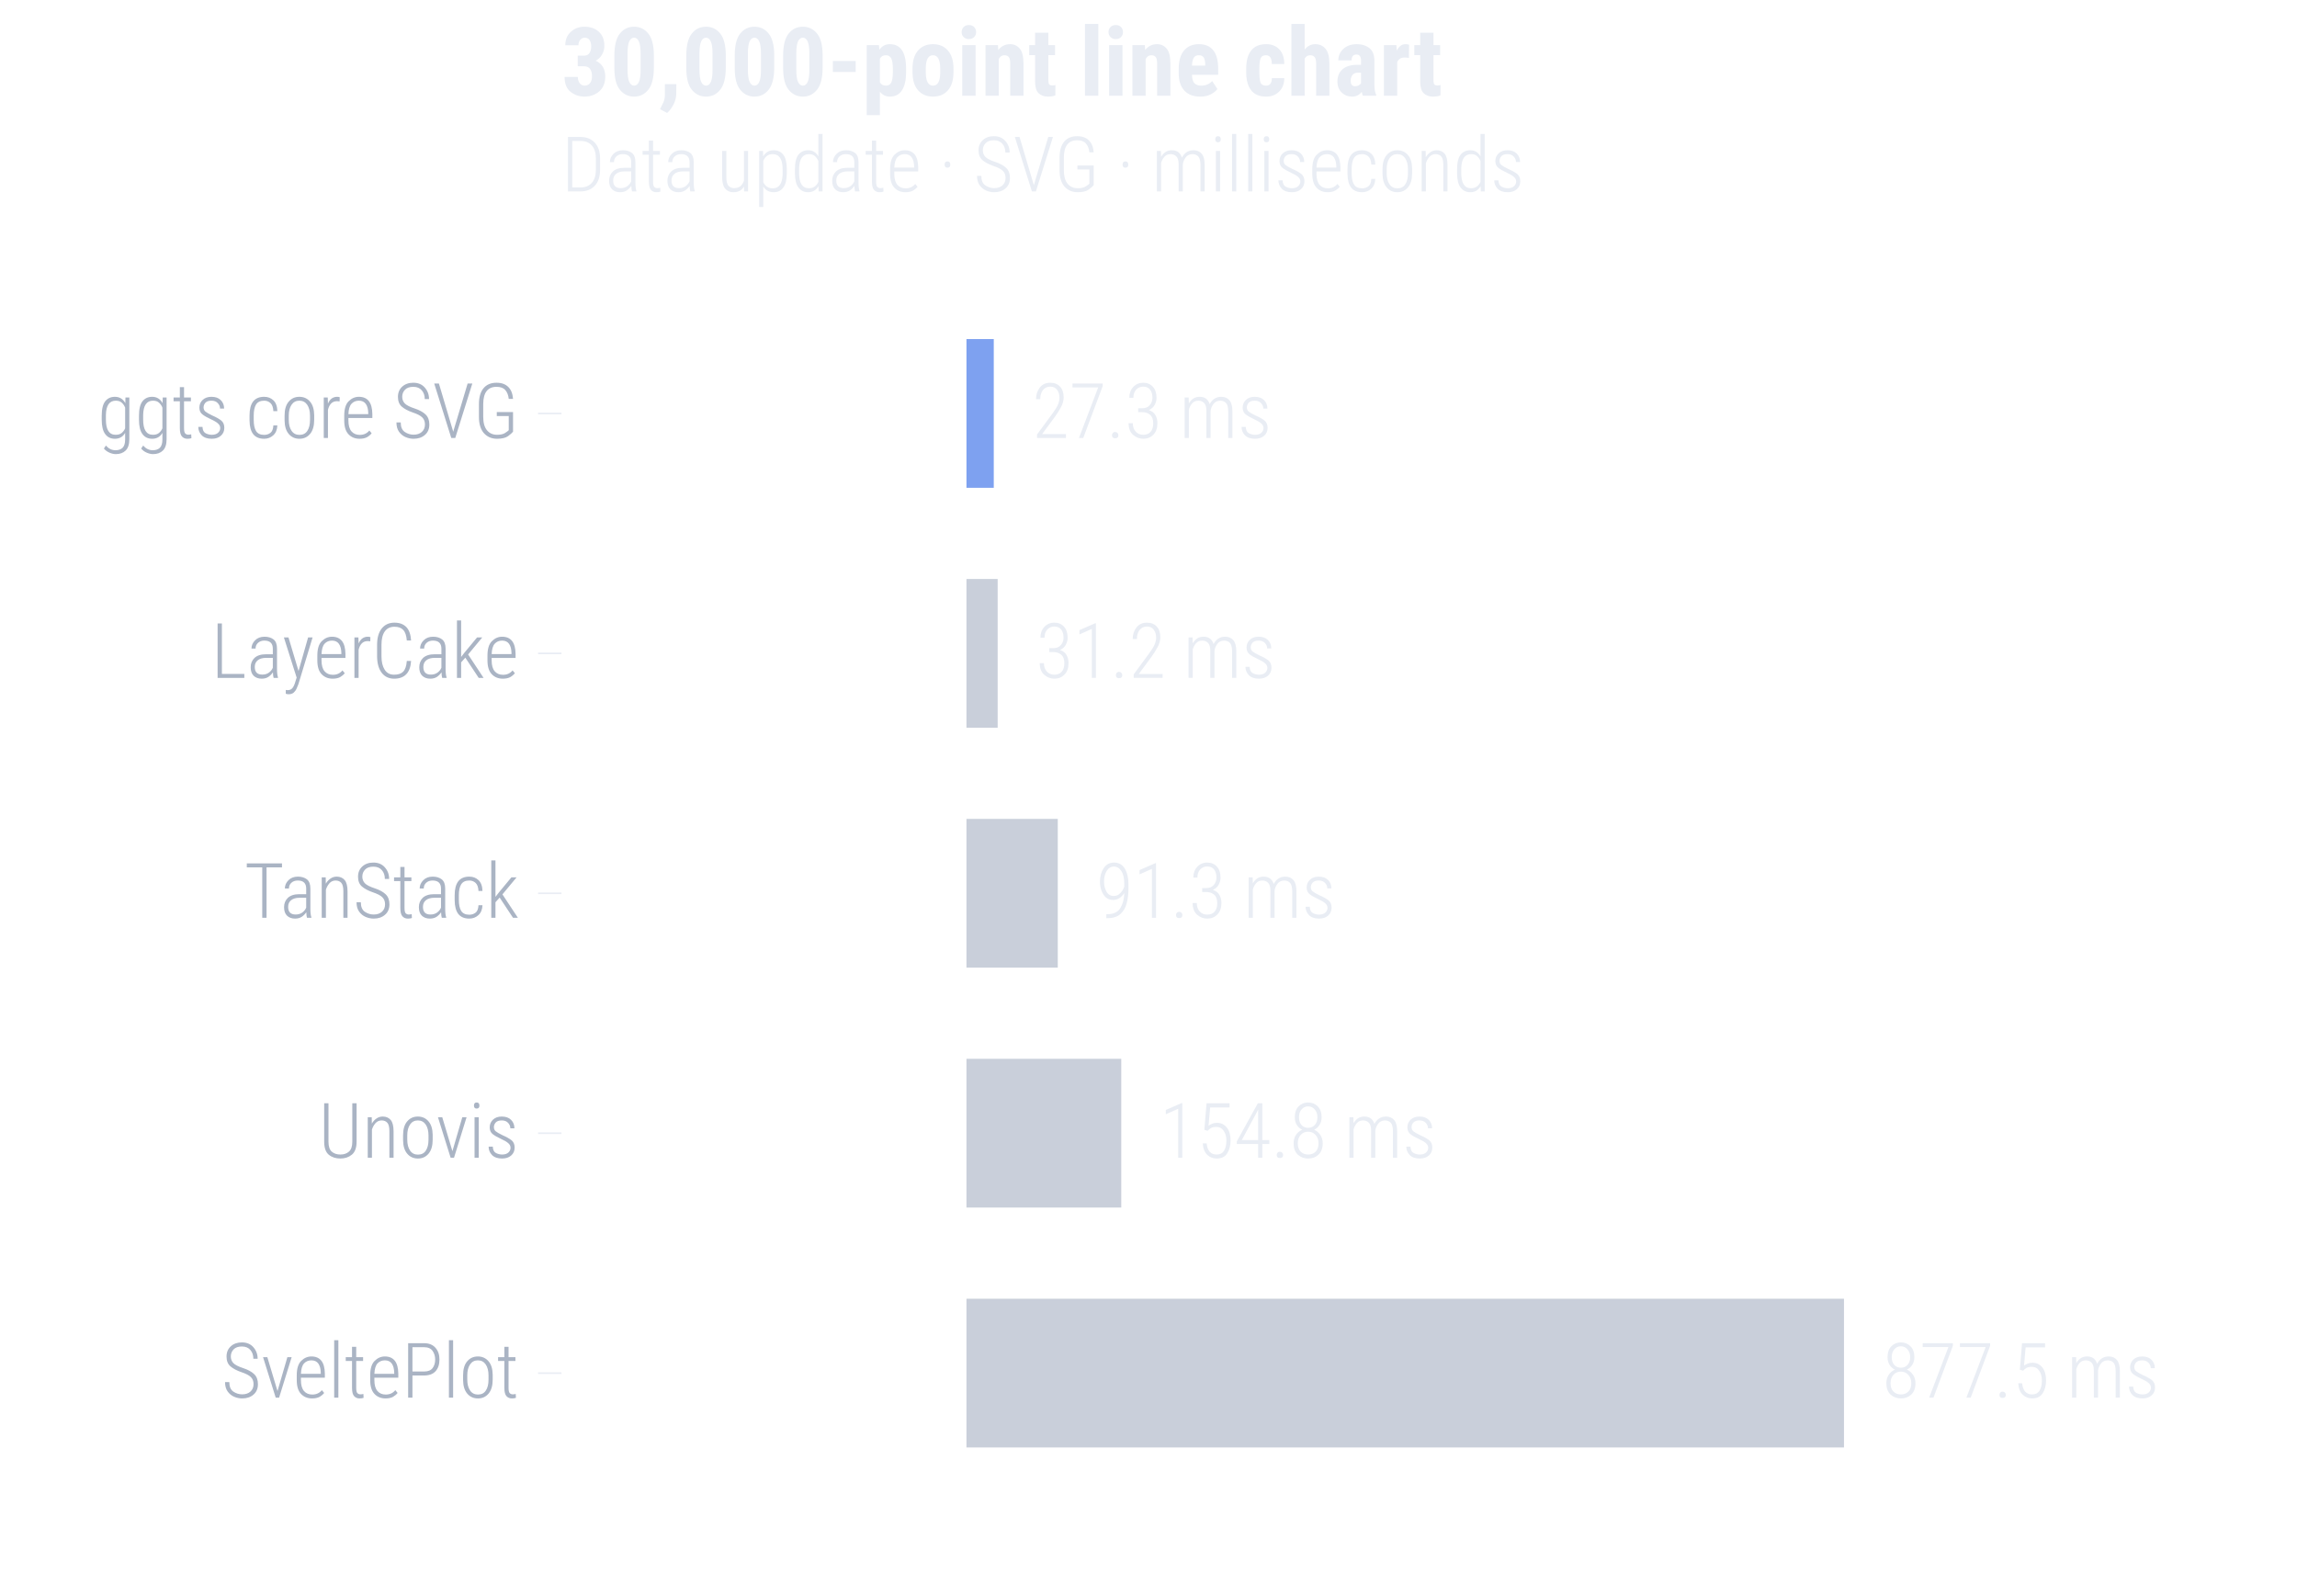
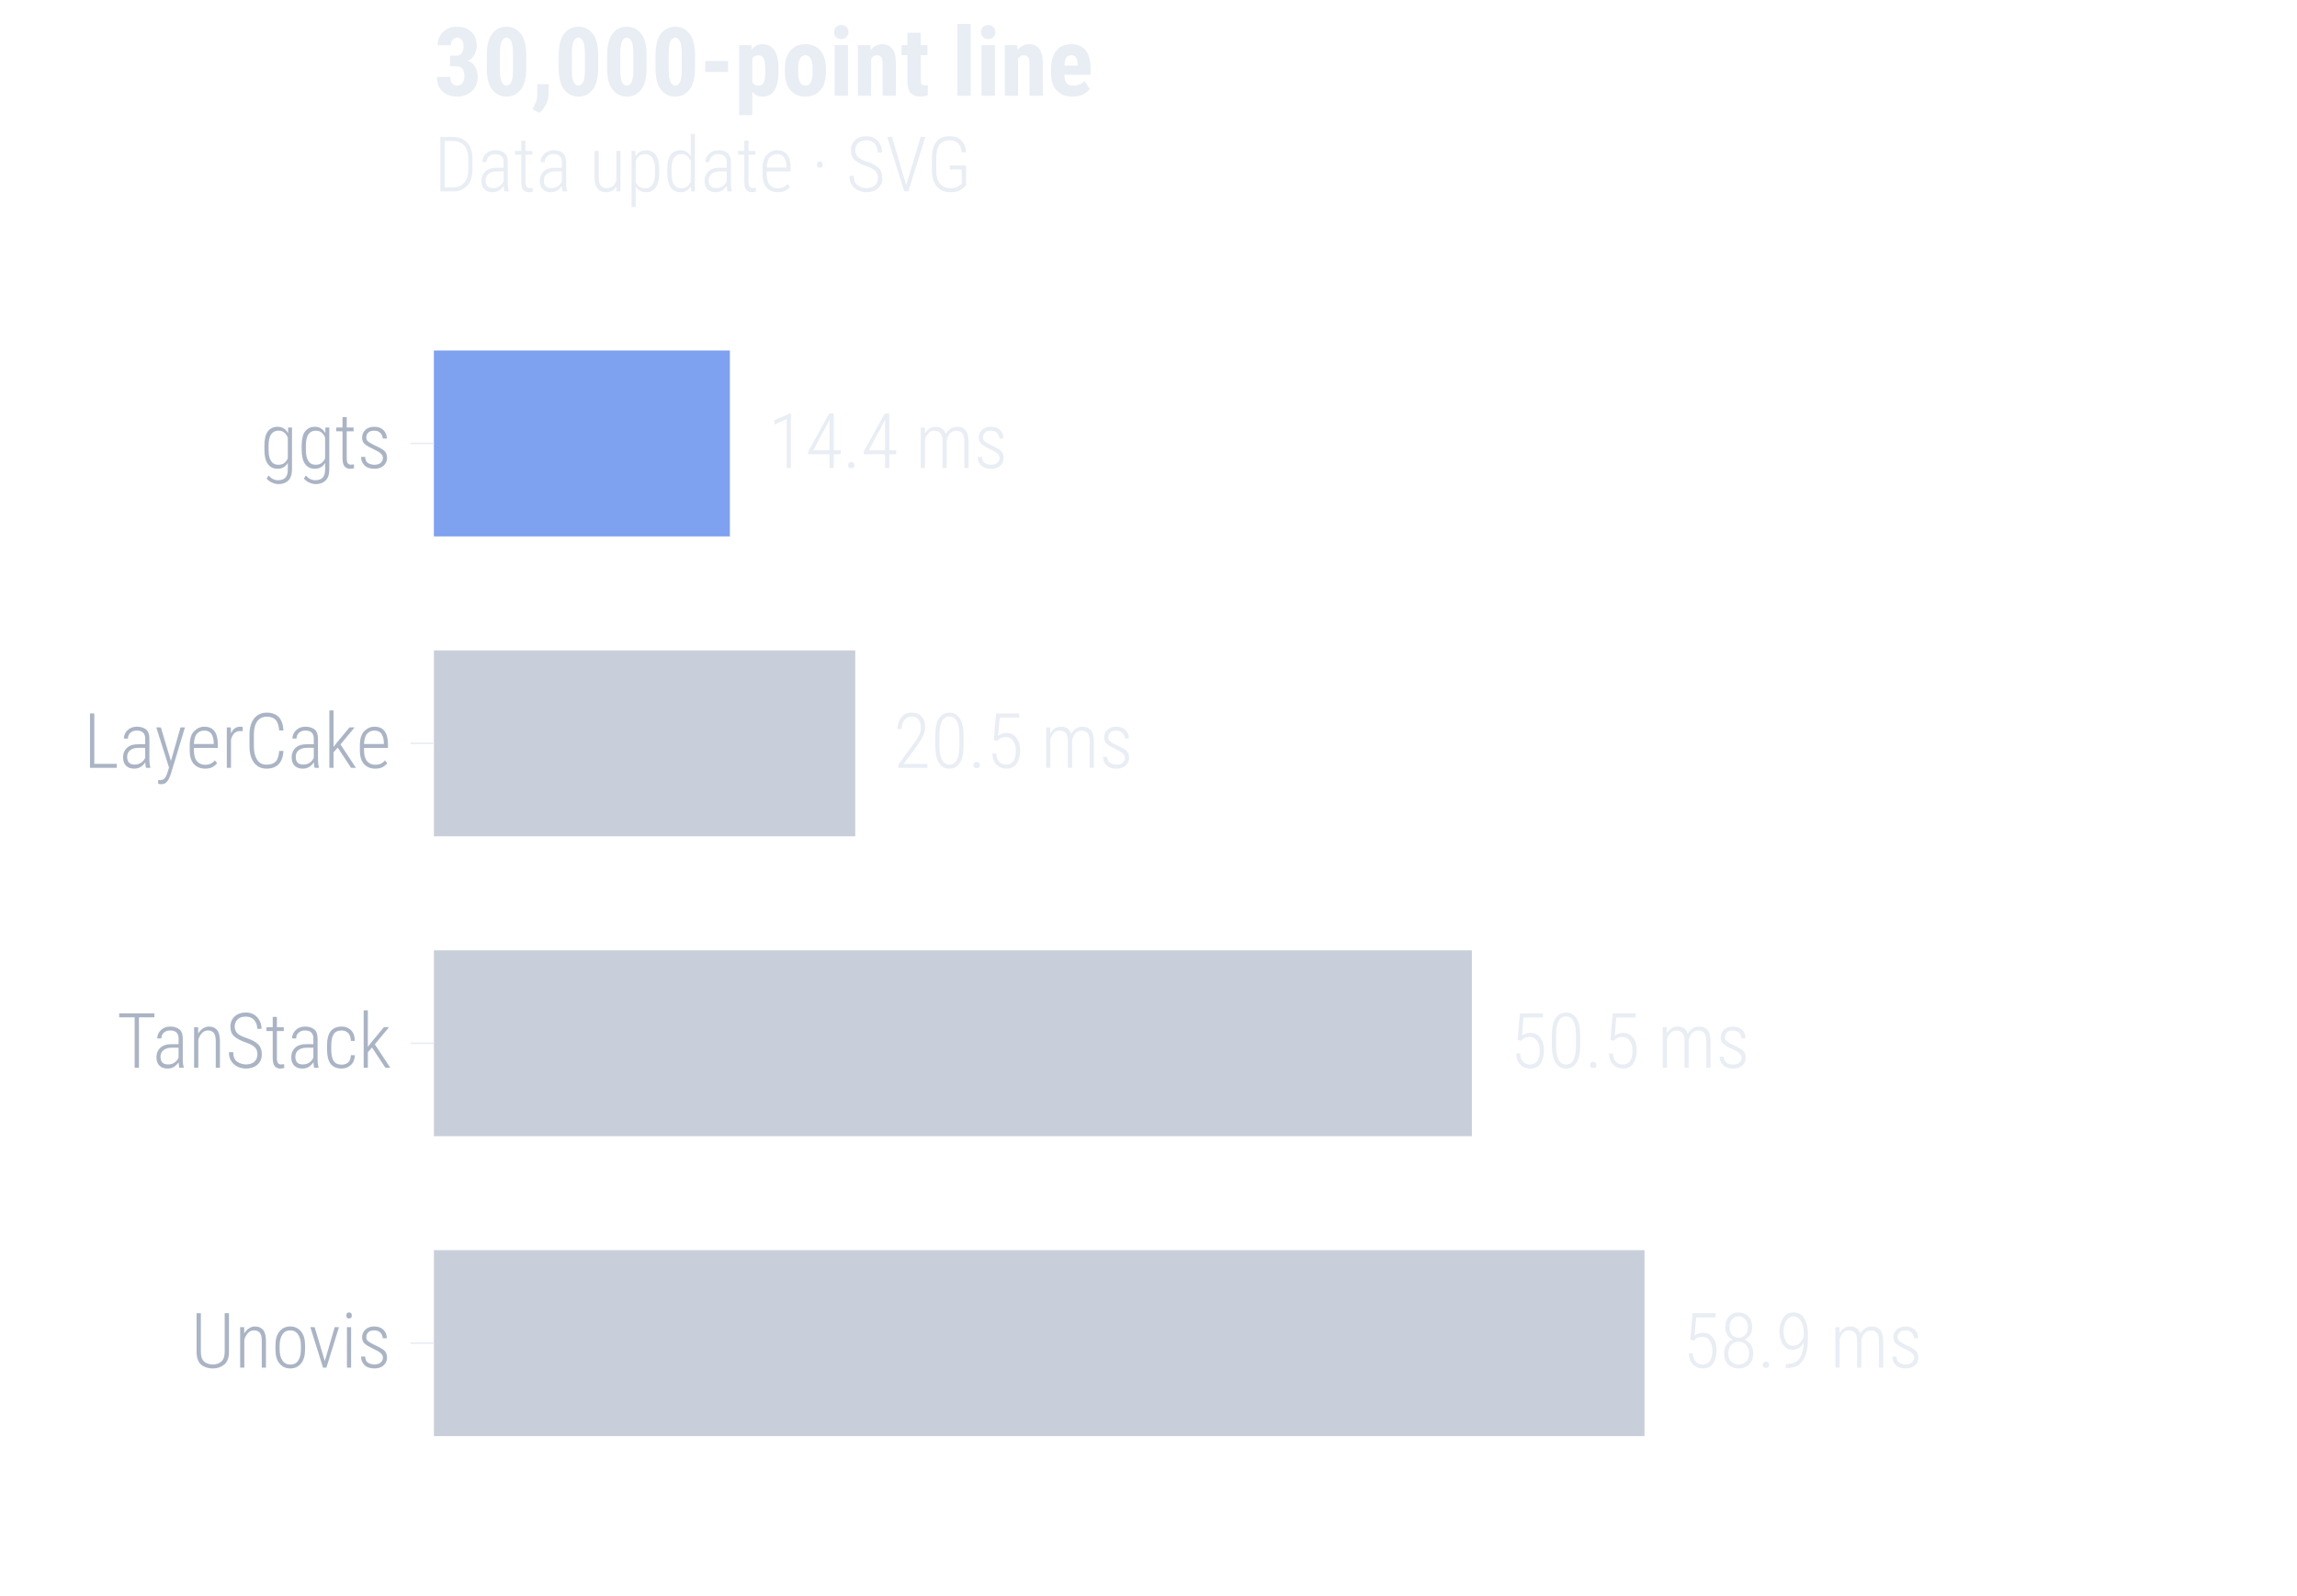
- <svg xmlns="http://www.w3.org/2000/svg" width="360" height="250" viewBox="0 0 360 250" role="img" aria-label="30,000-point line chart. Data update · SVG · milliseconds. Lower is better. ggts core SVG: 27.3 ms; LayerCake: 31.2 ms; TanStack: 91.3 ms; Unovis: 154.8 ms; SveltePlot: 877.5 ms." class="gg-plot" font-family="&quot;Roboto Condensed&quot;, &quot;Arial Narrow&quot;, Arial, sans-serif" font-size="11" font-weight="300" text-rendering="optimizeLegibility" shape-rendering="geometricPrecision">
+ <svg xmlns="http://www.w3.org/2000/svg" width="360" height="250" viewBox="0 0 360 250" role="img" aria-label="30,000-point line. Data update · SVG. Lower is better. ggts 14.4 ms, LayerCake 20.5 ms, TanStack 50.5 ms, Unovis 58.9 ms." class="gg-plot" font-family="&quot;Roboto Condensed&quot;, &quot;Arial Narrow&quot;, Arial, sans-serif" font-size="11" font-weight="300" text-rendering="optimizeLegibility" shape-rendering="geometricPrecision">
  <rect class="gg-paper" width="360" height="250" fill="var(--gg-paper, transparent)" />
-   <text class="gg-title" x="88" y="15" font-size="15" font-weight="700" fill="var(--gg-ink, #e9edf4)">30,000-point line chart</text>
-   <text class="gg-subtitle" x="88" y="30" font-size="12" font-weight="300" fill="var(--gg-ink, #e9edf4)">Data update · SVG · milliseconds</text>
+   <text class="gg-title" x="68" y="15" font-size="15" font-weight="700" fill="var(--gg-ink, #e9edf4)">30,000-point line</text>
+   <text class="gg-subtitle" x="68" y="30" font-size="12" font-weight="300" fill="var(--gg-ink, #e9edf4)">Data update · SVG</text>
  <defs>
    <clipPath id="gg-clip-0">
-       <rect width="268" height="188" />
+       <rect width="288" height="188" />
    </clipPath>
  </defs>
-   <g class="gg-panel" data-panel="0" transform="translate(88,46)">
-     <rect class="gg-panel-background" width="268" height="188" fill="var(--gg-panel, transparent)" />
+   <g class="gg-panel" data-panel="0" transform="translate(68,46)">
+     <rect class="gg-panel-background" width="288" height="188" fill="var(--gg-panel, transparent)" />
    <g class="gg-grid" stroke="var(--gg-grid, transparent)" stroke-width="0.25" vector-effect="non-scaling-stroke">
-       <line x1="63.47" y1="0" x2="63.47" y2="188" />
-       <line x1="141.84" y1="0" x2="141.84" y2="188" />
-       <line x1="220.2" y1="0" x2="220.2" y2="188" />
-       <line x1="0" y1="18.8" x2="268" y2="18.8" />
-       <line x1="0" y1="56.4" x2="268" y2="56.4" />
-       <line x1="0" y1="94" x2="268" y2="94" />
-       <line x1="0" y1="131.6" x2="268" y2="131.6" />
-       <line x1="0" y1="169.2" x2="268" y2="169.2" />
+       <line x1="0" y1="0" x2="0" y2="188" />
+       <line x1="64.43" y1="0" x2="64.43" y2="188" />
+       <line x1="128.86" y1="0" x2="128.86" y2="188" />
+       <line x1="193.29" y1="0" x2="193.29" y2="188" />
+       <line x1="257.72" y1="0" x2="257.72" y2="188" />
+       <line x1="0" y1="23.5" x2="288" y2="23.5" />
+       <line x1="0" y1="70.5" x2="288" y2="70.5" />
+       <line x1="0" y1="117.5" x2="288" y2="117.5" />
+       <line x1="0" y1="164.5" x2="288" y2="164.5" />
    </g>
    <g class="gg-marks" clip-path="url(#gg-clip-0)">
      <g class="gg-batch gg-rects" data-layer="0">
-         <rect x="63.47" y="7.14" width="4.28" height="23.31" fill="#7ea1f0" />
-         <rect x="63.47" y="44.74" width="4.89" height="23.31" fill="#c9cfda" />
-         <rect x="63.47" y="82.34" width="14.31" height="23.31" fill="#c9cfda" />
-         <rect x="63.47" y="119.94" width="24.26" height="23.31" fill="#c9cfda" />
-         <rect x="63.47" y="157.54" width="137.53" height="23.31" fill="#c9cfda" />
+         <rect x="0" y="8.93" width="46.39" height="29.14" fill="#7ea1f0" />
+         <rect x="0" y="55.93" width="66.04" height="29.14" fill="#c9cfda" />
+         <rect x="0" y="102.93" width="162.68" height="29.14" fill="#c9cfda" />
+         <rect x="0" y="149.93" width="189.74" height="29.14" fill="#c9cfda" />
      </g>
      <g class="gg-batch gg-glyphs" data-layer="1" font-size="12" text-anchor="start">
-         <text x="73.75" y="18.8" dy="0.32em" fill="var(--gg-ink, #e9edf4)">27.3 ms</text>
-         <text x="74.36" y="56.4" dy="0.32em" fill="var(--gg-ink, #e9edf4)">31.2 ms</text>
-         <text x="83.78" y="94" dy="0.32em" fill="var(--gg-ink, #e9edf4)">91.3 ms</text>
-         <text x="93.73" y="131.6" dy="0.32em" fill="var(--gg-ink, #e9edf4)">154.8 ms</text>
-         <text x="207" y="169.2" dy="0.32em" fill="var(--gg-ink, #e9edf4)">877.5 ms</text>
+         <text x="52.39" y="23.5" dy="0.32em" fill="var(--gg-ink, #e9edf4)">14.4 ms</text>
+         <text x="72.04" y="70.5" dy="0.32em" fill="var(--gg-ink, #e9edf4)">20.5 ms</text>
+         <text x="168.68" y="117.5" dy="0.32em" fill="var(--gg-ink, #e9edf4)">50.5 ms</text>
+         <text x="195.74" y="164.5" dy="0.32em" fill="var(--gg-ink, #e9edf4)">58.9 ms</text>
      </g>
    </g>
-     <rect class="gg-panel-border" width="268" height="188" fill="none" stroke="var(--gg-panelBorder, transparent)" stroke-width="0.5" vector-effect="non-scaling-stroke" />
+     <rect class="gg-panel-border" width="288" height="188" fill="none" stroke="var(--gg-panelBorder, transparent)" stroke-width="0.5" vector-effect="non-scaling-stroke" />
  </g>
-   <g class="gg-axis gg-axis-y" transform="translate(88,46)">
-     <g class="gg-tick" transform="translate(0,18.8)">
+   <g class="gg-axis gg-axis-y" transform="translate(68,46)">
+     <g class="gg-tick" transform="translate(0,23.5)">
      <line x2="-3.67" stroke="var(--gg-tickColor, #e9edf4)" stroke-width="0.25" vector-effect="non-scaling-stroke" />
-       <text x="-6.67" dy="0.32em" text-anchor="end" fill="var(--gg-axisText, #aab4c4)" font-size="12" font-weight="300">ggts core SVG</text>
+       <text x="-6.67" dy="0.32em" text-anchor="end" fill="var(--gg-axisText, #aab4c4)" font-size="12" font-weight="300">ggts</text>
    </g>
-     <g class="gg-tick" transform="translate(0,56.4)">
+     <g class="gg-tick" transform="translate(0,70.5)">
      <line x2="-3.67" stroke="var(--gg-tickColor, #e9edf4)" stroke-width="0.25" vector-effect="non-scaling-stroke" />
      <text x="-6.67" dy="0.32em" text-anchor="end" fill="var(--gg-axisText, #aab4c4)" font-size="12" font-weight="300">LayerCake</text>
    </g>
-     <g class="gg-tick" transform="translate(0,94)">
+     <g class="gg-tick" transform="translate(0,117.5)">
      <line x2="-3.67" stroke="var(--gg-tickColor, #e9edf4)" stroke-width="0.25" vector-effect="non-scaling-stroke" />
      <text x="-6.67" dy="0.32em" text-anchor="end" fill="var(--gg-axisText, #aab4c4)" font-size="12" font-weight="300">TanStack</text>
    </g>
-     <g class="gg-tick" transform="translate(0,131.6)">
+     <g class="gg-tick" transform="translate(0,164.5)">
      <line x2="-3.67" stroke="var(--gg-tickColor, #e9edf4)" stroke-width="0.25" vector-effect="non-scaling-stroke" />
      <text x="-6.67" dy="0.32em" text-anchor="end" fill="var(--gg-axisText, #aab4c4)" font-size="12" font-weight="300">Unovis</text>
    </g>
-     <g class="gg-tick" transform="translate(0,169.2)">
-       <line x2="-3.67" stroke="var(--gg-tickColor, #e9edf4)" stroke-width="0.25" vector-effect="non-scaling-stroke" />
-       <text x="-6.67" dy="0.32em" text-anchor="end" fill="var(--gg-axisText, #aab4c4)" font-size="12" font-weight="300">SveltePlot</text>
-     </g>
  </g>
</svg>
